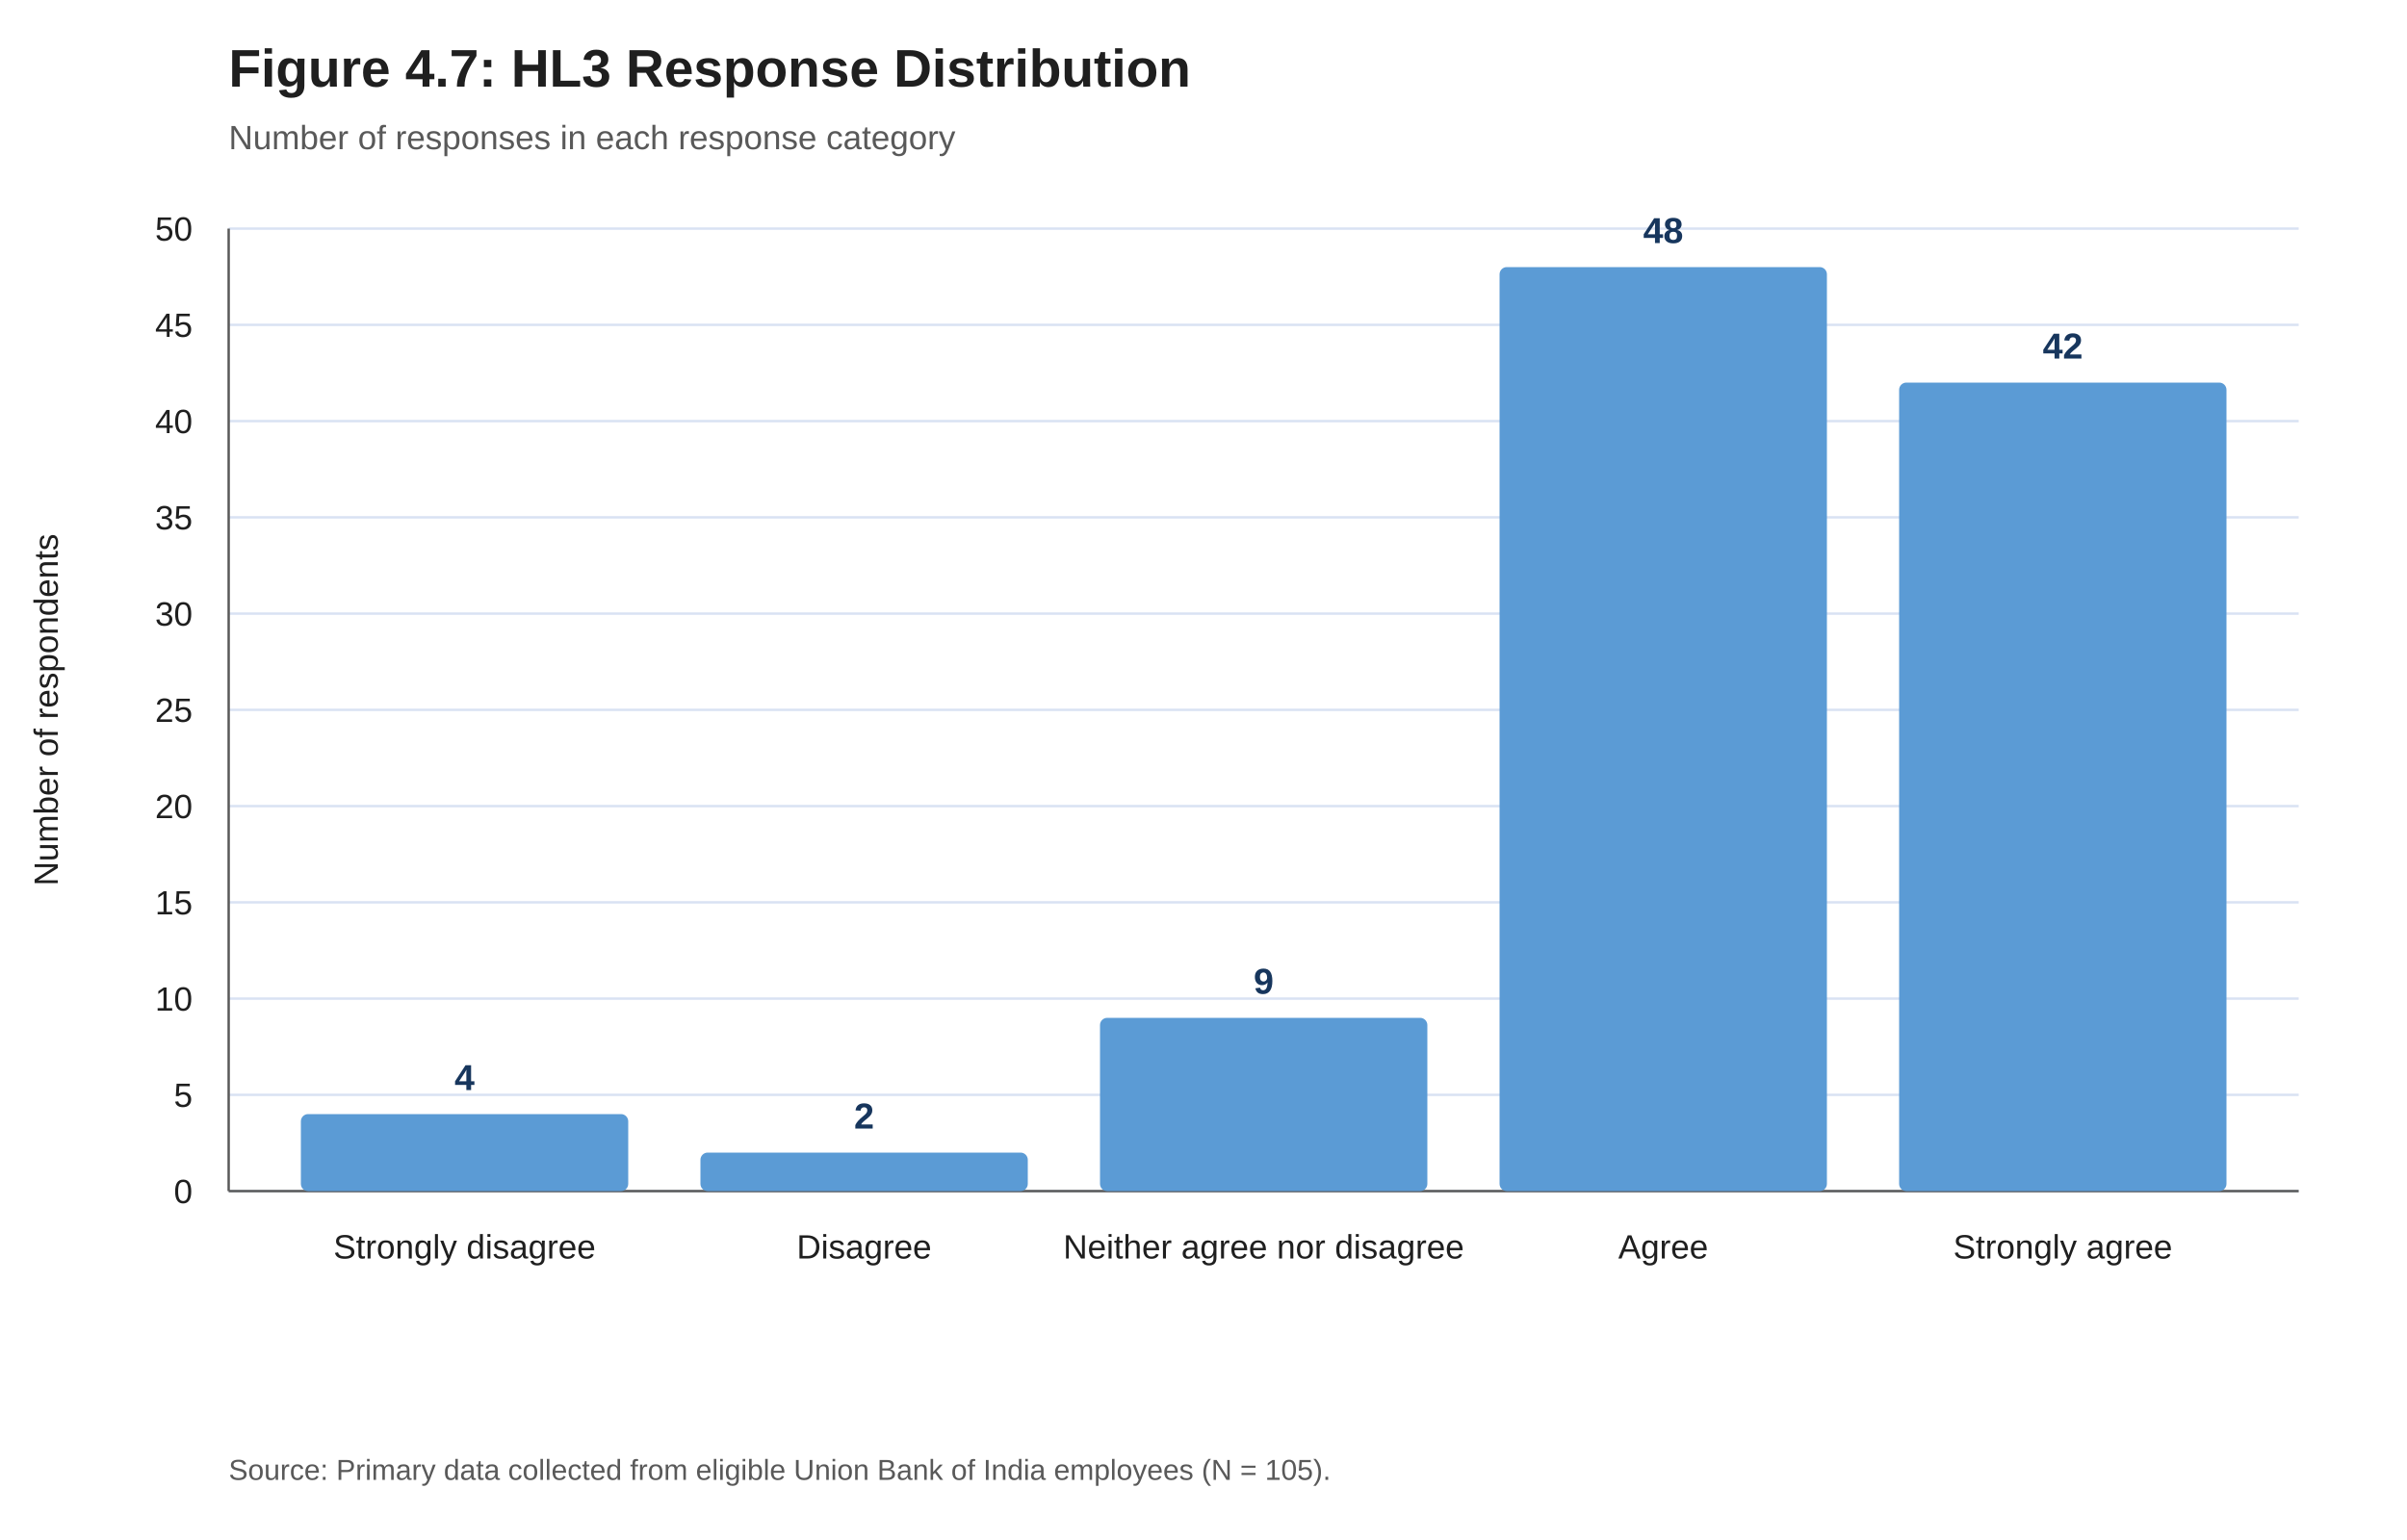
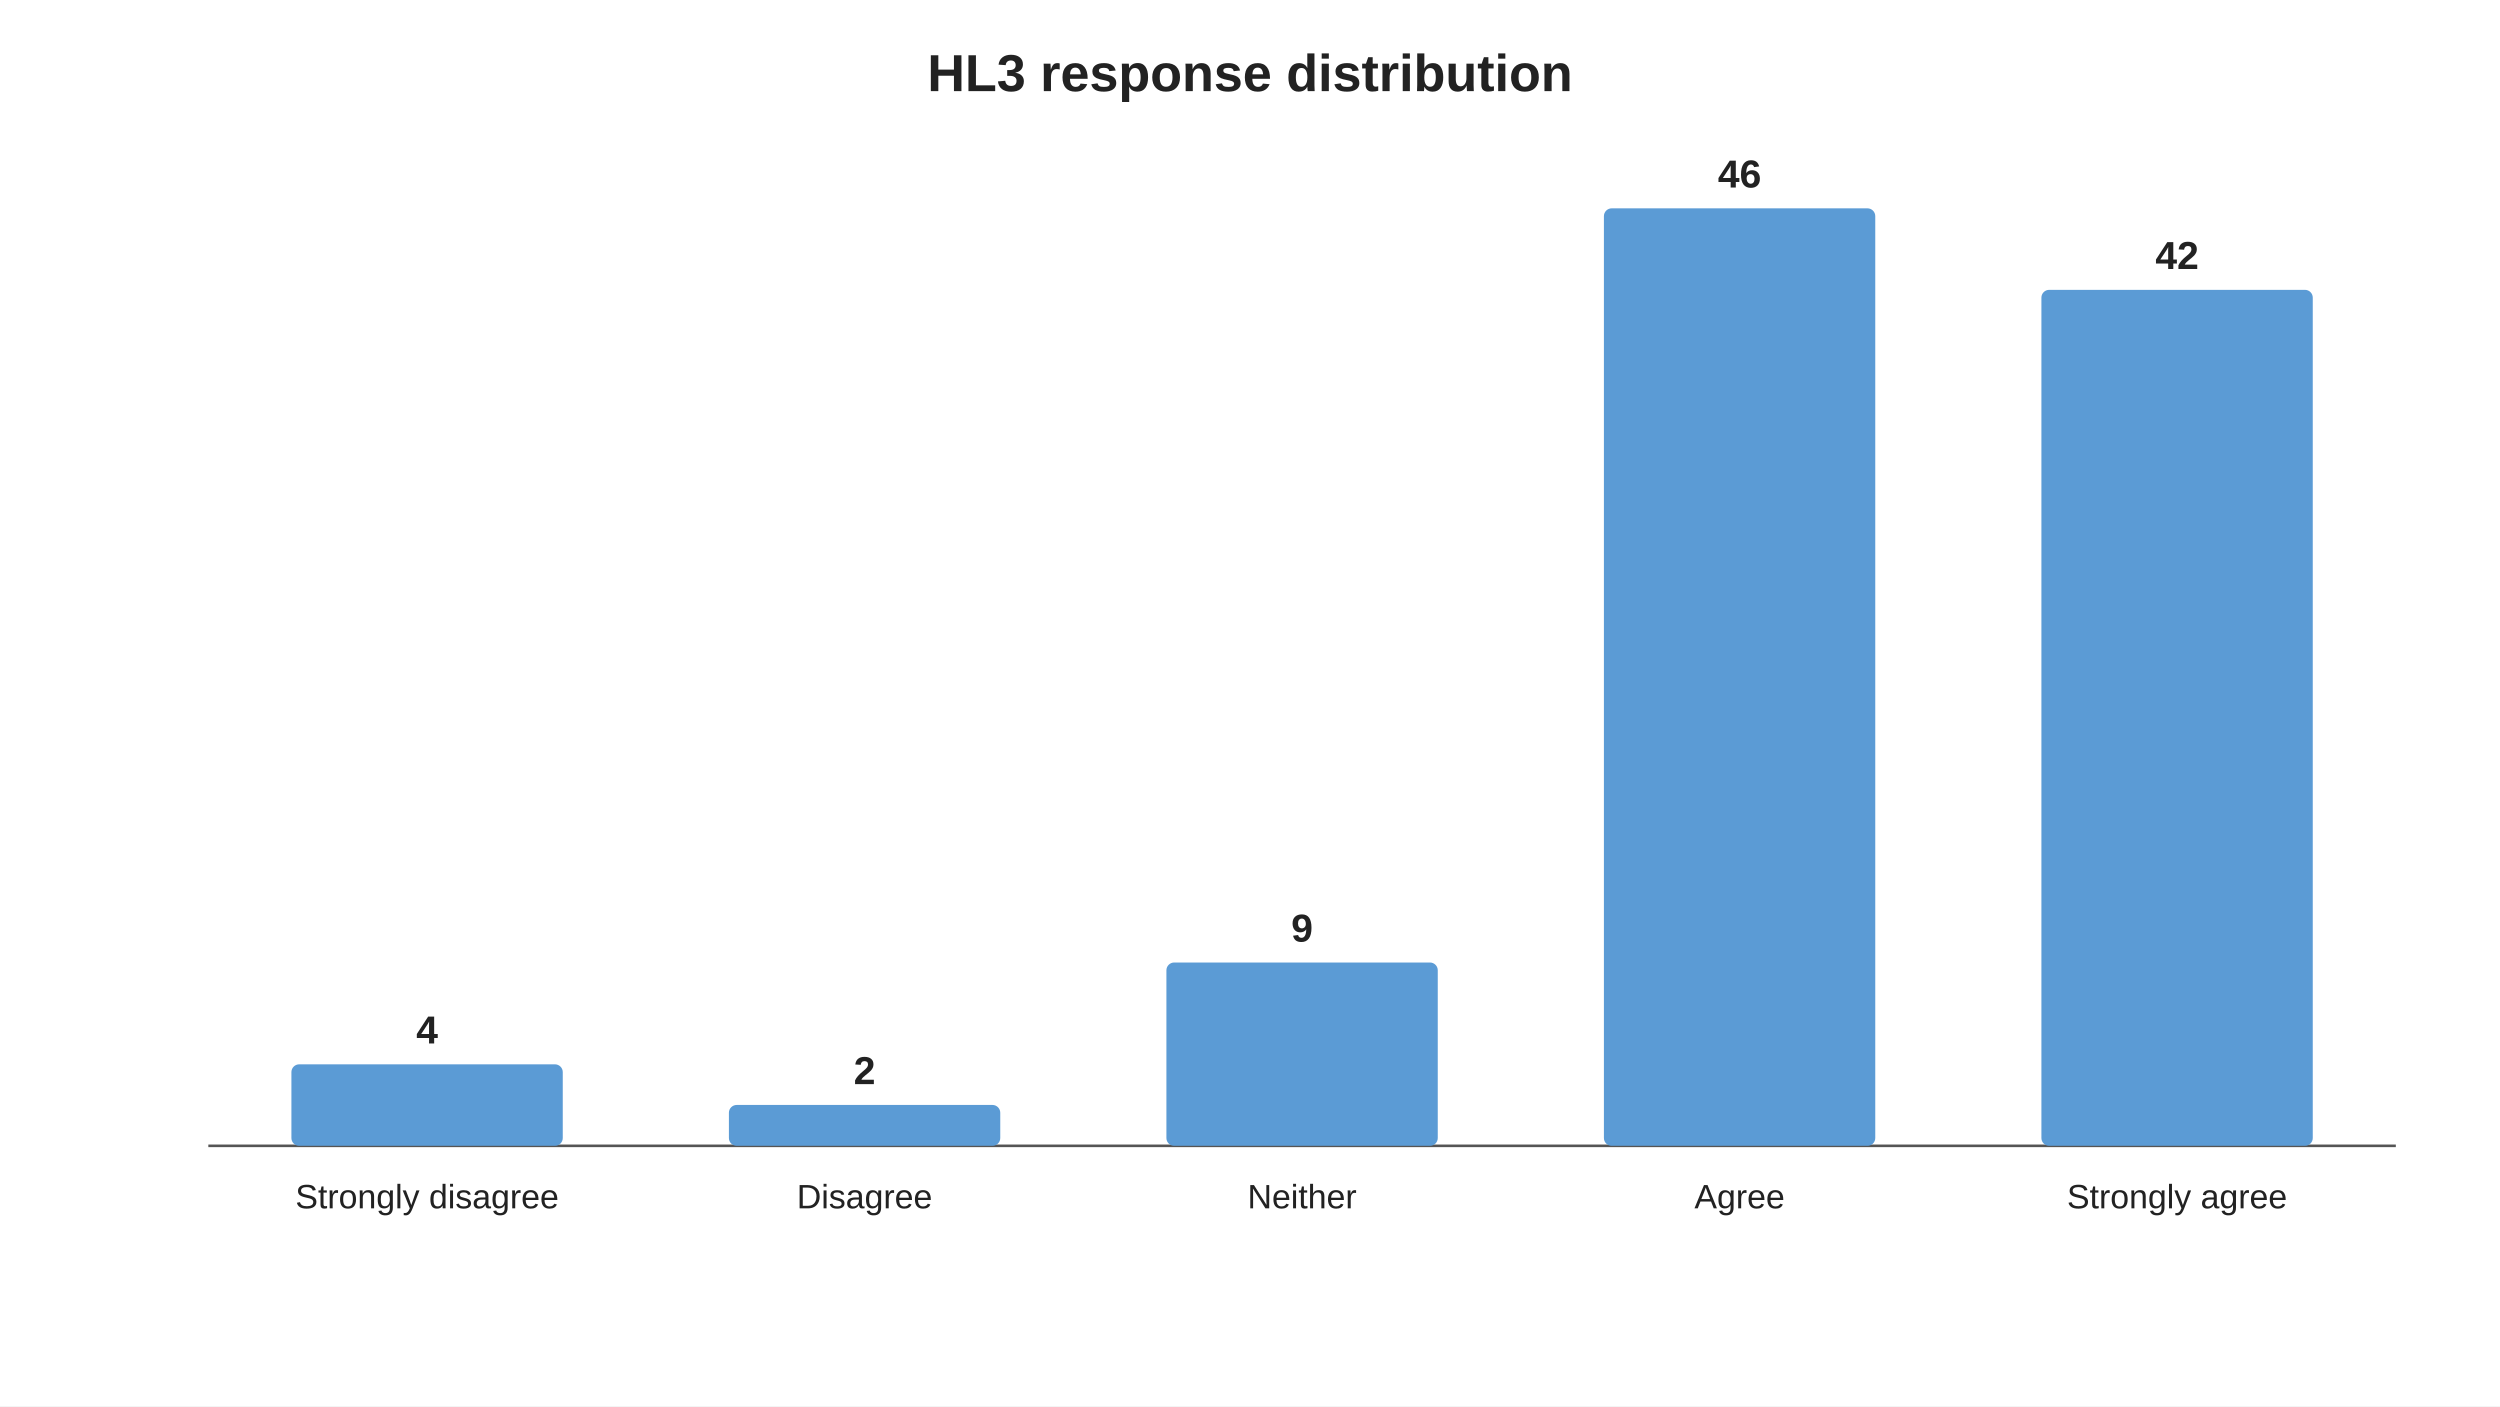
- <svg xmlns="http://www.w3.org/2000/svg" width="1000" height="640" viewBox="0 0 1000 640">
+ <svg xmlns="http://www.w3.org/2000/svg" width="960" height="540" viewBox="0 0 960 540">
+   <style>text{font-family:Arial,sans-serif;fill:#222}.t{font-size:20px;font-weight:bold}.a{font-size:13px}.v{font-size:15px;font-weight:bold}</style>
  <rect width="100%" height="100%" fill="white" />
-   <style>text{font-family:Arial,sans-serif;fill:#1f1f1f}.title{font-size:22px;font-weight:700}.sub{font-size:14px;fill:#595959}.axis{font-size:14px}.label{font-size:14px}.value{font-size:15px;font-weight:700;fill:#17365d}.source{font-size:12px;fill:#595959}</style>
-   <text class="title" x="95" y="36">Figure 4.7: HL3 Response Distribution</text>
-   <text class="sub" x="95" y="62">Number of responses in each response category</text>
-   <line x1="95" y1="495.0" x2="955" y2="495.0" stroke="#d9e2f3" stroke-width="1" />
-   <text class="axis" x="80" y="500.0" text-anchor="end">0</text>
-   <line x1="95" y1="455.0" x2="955" y2="455.0" stroke="#d9e2f3" stroke-width="1" />
-   <text class="axis" x="80" y="460.0" text-anchor="end">5</text>
-   <line x1="95" y1="415.0" x2="955" y2="415.0" stroke="#d9e2f3" stroke-width="1" />
-   <text class="axis" x="80" y="420.0" text-anchor="end">10</text>
-   <line x1="95" y1="375.0" x2="955" y2="375.0" stroke="#d9e2f3" stroke-width="1" />
-   <text class="axis" x="80" y="380.0" text-anchor="end">15</text>
-   <line x1="95" y1="335.0" x2="955" y2="335.0" stroke="#d9e2f3" stroke-width="1" />
-   <text class="axis" x="80" y="340.0" text-anchor="end">20</text>
-   <line x1="95" y1="295.0" x2="955" y2="295.0" stroke="#d9e2f3" stroke-width="1" />
-   <text class="axis" x="80" y="300.0" text-anchor="end">25</text>
-   <line x1="95" y1="255.0" x2="955" y2="255.0" stroke="#d9e2f3" stroke-width="1" />
-   <text class="axis" x="80" y="260.0" text-anchor="end">30</text>
-   <line x1="95" y1="215.0" x2="955" y2="215.0" stroke="#d9e2f3" stroke-width="1" />
-   <text class="axis" x="80" y="220.0" text-anchor="end">35</text>
-   <line x1="95" y1="175.0" x2="955" y2="175.0" stroke="#d9e2f3" stroke-width="1" />
-   <text class="axis" x="80" y="180.0" text-anchor="end">40</text>
-   <line x1="95" y1="135.0" x2="955" y2="135.0" stroke="#d9e2f3" stroke-width="1" />
-   <text class="axis" x="80" y="140.0" text-anchor="end">45</text>
-   <line x1="95" y1="95.0" x2="955" y2="95.0" stroke="#d9e2f3" stroke-width="1" />
-   <text class="axis" x="80" y="100.0" text-anchor="end">50</text>
-   <line x1="95" y1="95" x2="95" y2="495" stroke="#595959" />
-   <line x1="95" y1="495" x2="955" y2="495" stroke="#595959" />
-   <text class="axis" x="24" y="295.0" transform="rotate(-90 24 295.0)" text-anchor="middle">Number of respondents</text>
-   <rect x="125.0" y="463.0" width="136.0" height="32.0" rx="3" fill="#5B9BD5" />
-   <text class="value" x="193.0" y="453.0" text-anchor="middle">4</text>
-   <text class="label" x="193.0" y="523" text-anchor="middle">Strongly disagree</text>
-   <rect x="291.0" y="479.0" width="136.0" height="16.0" rx="3" fill="#5B9BD5" />
-   <text class="value" x="359.0" y="469.0" text-anchor="middle">2</text>
-   <text class="label" x="359.0" y="523" text-anchor="middle">Disagree</text>
-   <rect x="457.0" y="423.0" width="136.0" height="72.0" rx="3" fill="#5B9BD5" />
-   <text class="value" x="525.0" y="413.0" text-anchor="middle">9</text>
-   <text class="label" x="525.0" y="523" text-anchor="middle">Neither agree nor disagree</text>
-   <rect x="623.0" y="111.0" width="136.0" height="384.0" rx="3" fill="#5B9BD5" />
-   <text class="value" x="691.0" y="101.0" text-anchor="middle">48</text>
-   <text class="label" x="691.0" y="523" text-anchor="middle">Agree</text>
-   <rect x="789.0" y="159.0" width="136.0" height="336.0" rx="3" fill="#5B9BD5" />
-   <text class="value" x="857.0" y="149.0" text-anchor="middle">42</text>
-   <text class="label" x="857.0" y="523" text-anchor="middle">Strongly agree</text>
-   <text class="source" x="95" y="615">Source: Primary data collected from eligible Union Bank of India employees (N = 105).</text>
+   <text class="t" x="480.0" y="35" text-anchor="middle">HL3 response distribution</text>
+   <line x1="80" y1="440" x2="920" y2="440" stroke="#555" />
+   <rect x="111.9" y="408.7" width="104.2" height="31.3" fill="#5B9BD5" rx="3" />
+   <text class="v" x="164.0" y="400.7" text-anchor="middle">4</text>
+   <text class="a" x="164.0" y="464" text-anchor="middle">Strongly disagree</text>
+   <rect x="279.9" y="424.3" width="104.2" height="15.7" fill="#5B9BD5" rx="3" />
+   <text class="v" x="332.0" y="416.3" text-anchor="middle">2</text>
+   <text class="a" x="332.0" y="464" text-anchor="middle">Disagree</text>
+   <rect x="447.9" y="369.6" width="104.2" height="70.4" fill="#5B9BD5" rx="3" />
+   <text class="v" x="500.0" y="361.6" text-anchor="middle">9</text>
+   <text class="a" x="500.0" y="464" text-anchor="middle">Neither</text>
+   <rect x="615.9" y="80.0" width="104.2" height="360.0" fill="#5B9BD5" rx="3" />
+   <text class="v" x="668.0" y="72.0" text-anchor="middle">46</text>
+   <text class="a" x="668.0" y="464" text-anchor="middle">Agree</text>
+   <rect x="783.9" y="111.3" width="104.2" height="328.7" fill="#5B9BD5" rx="3" />
+   <text class="v" x="836.0" y="103.3" text-anchor="middle">42</text>
+   <text class="a" x="836.0" y="464" text-anchor="middle">Strongly agree</text>
</svg>
